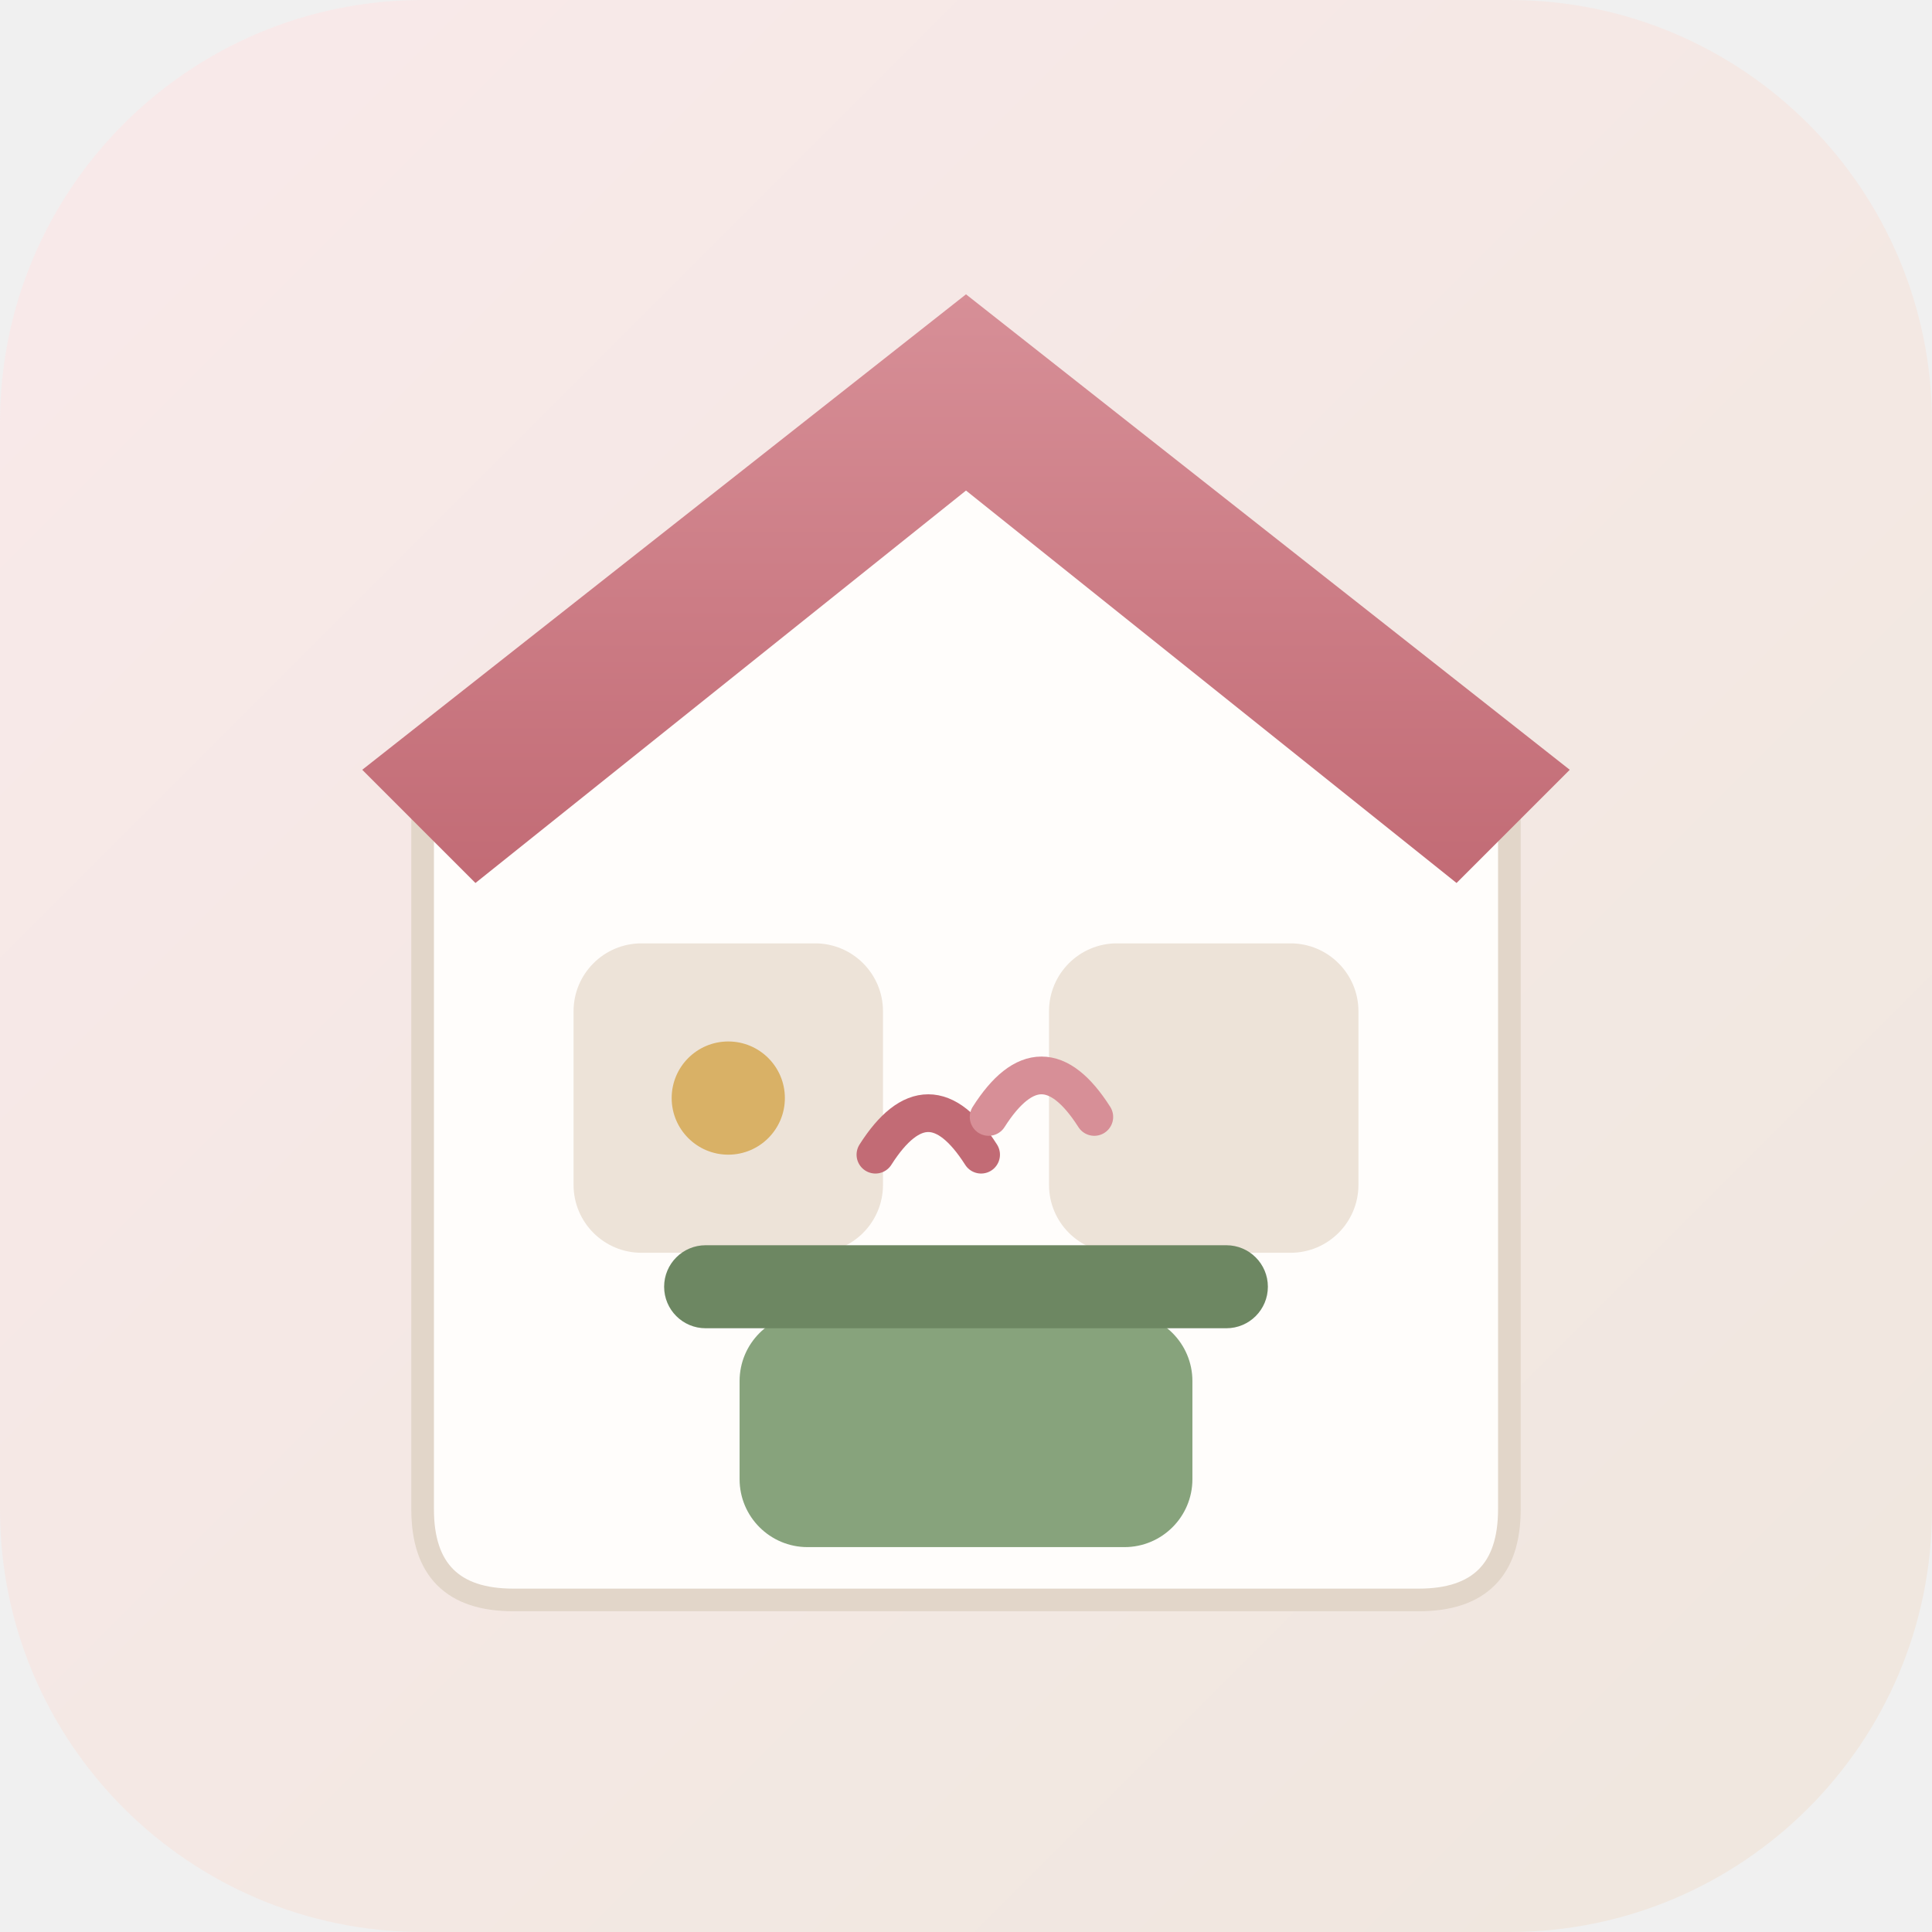
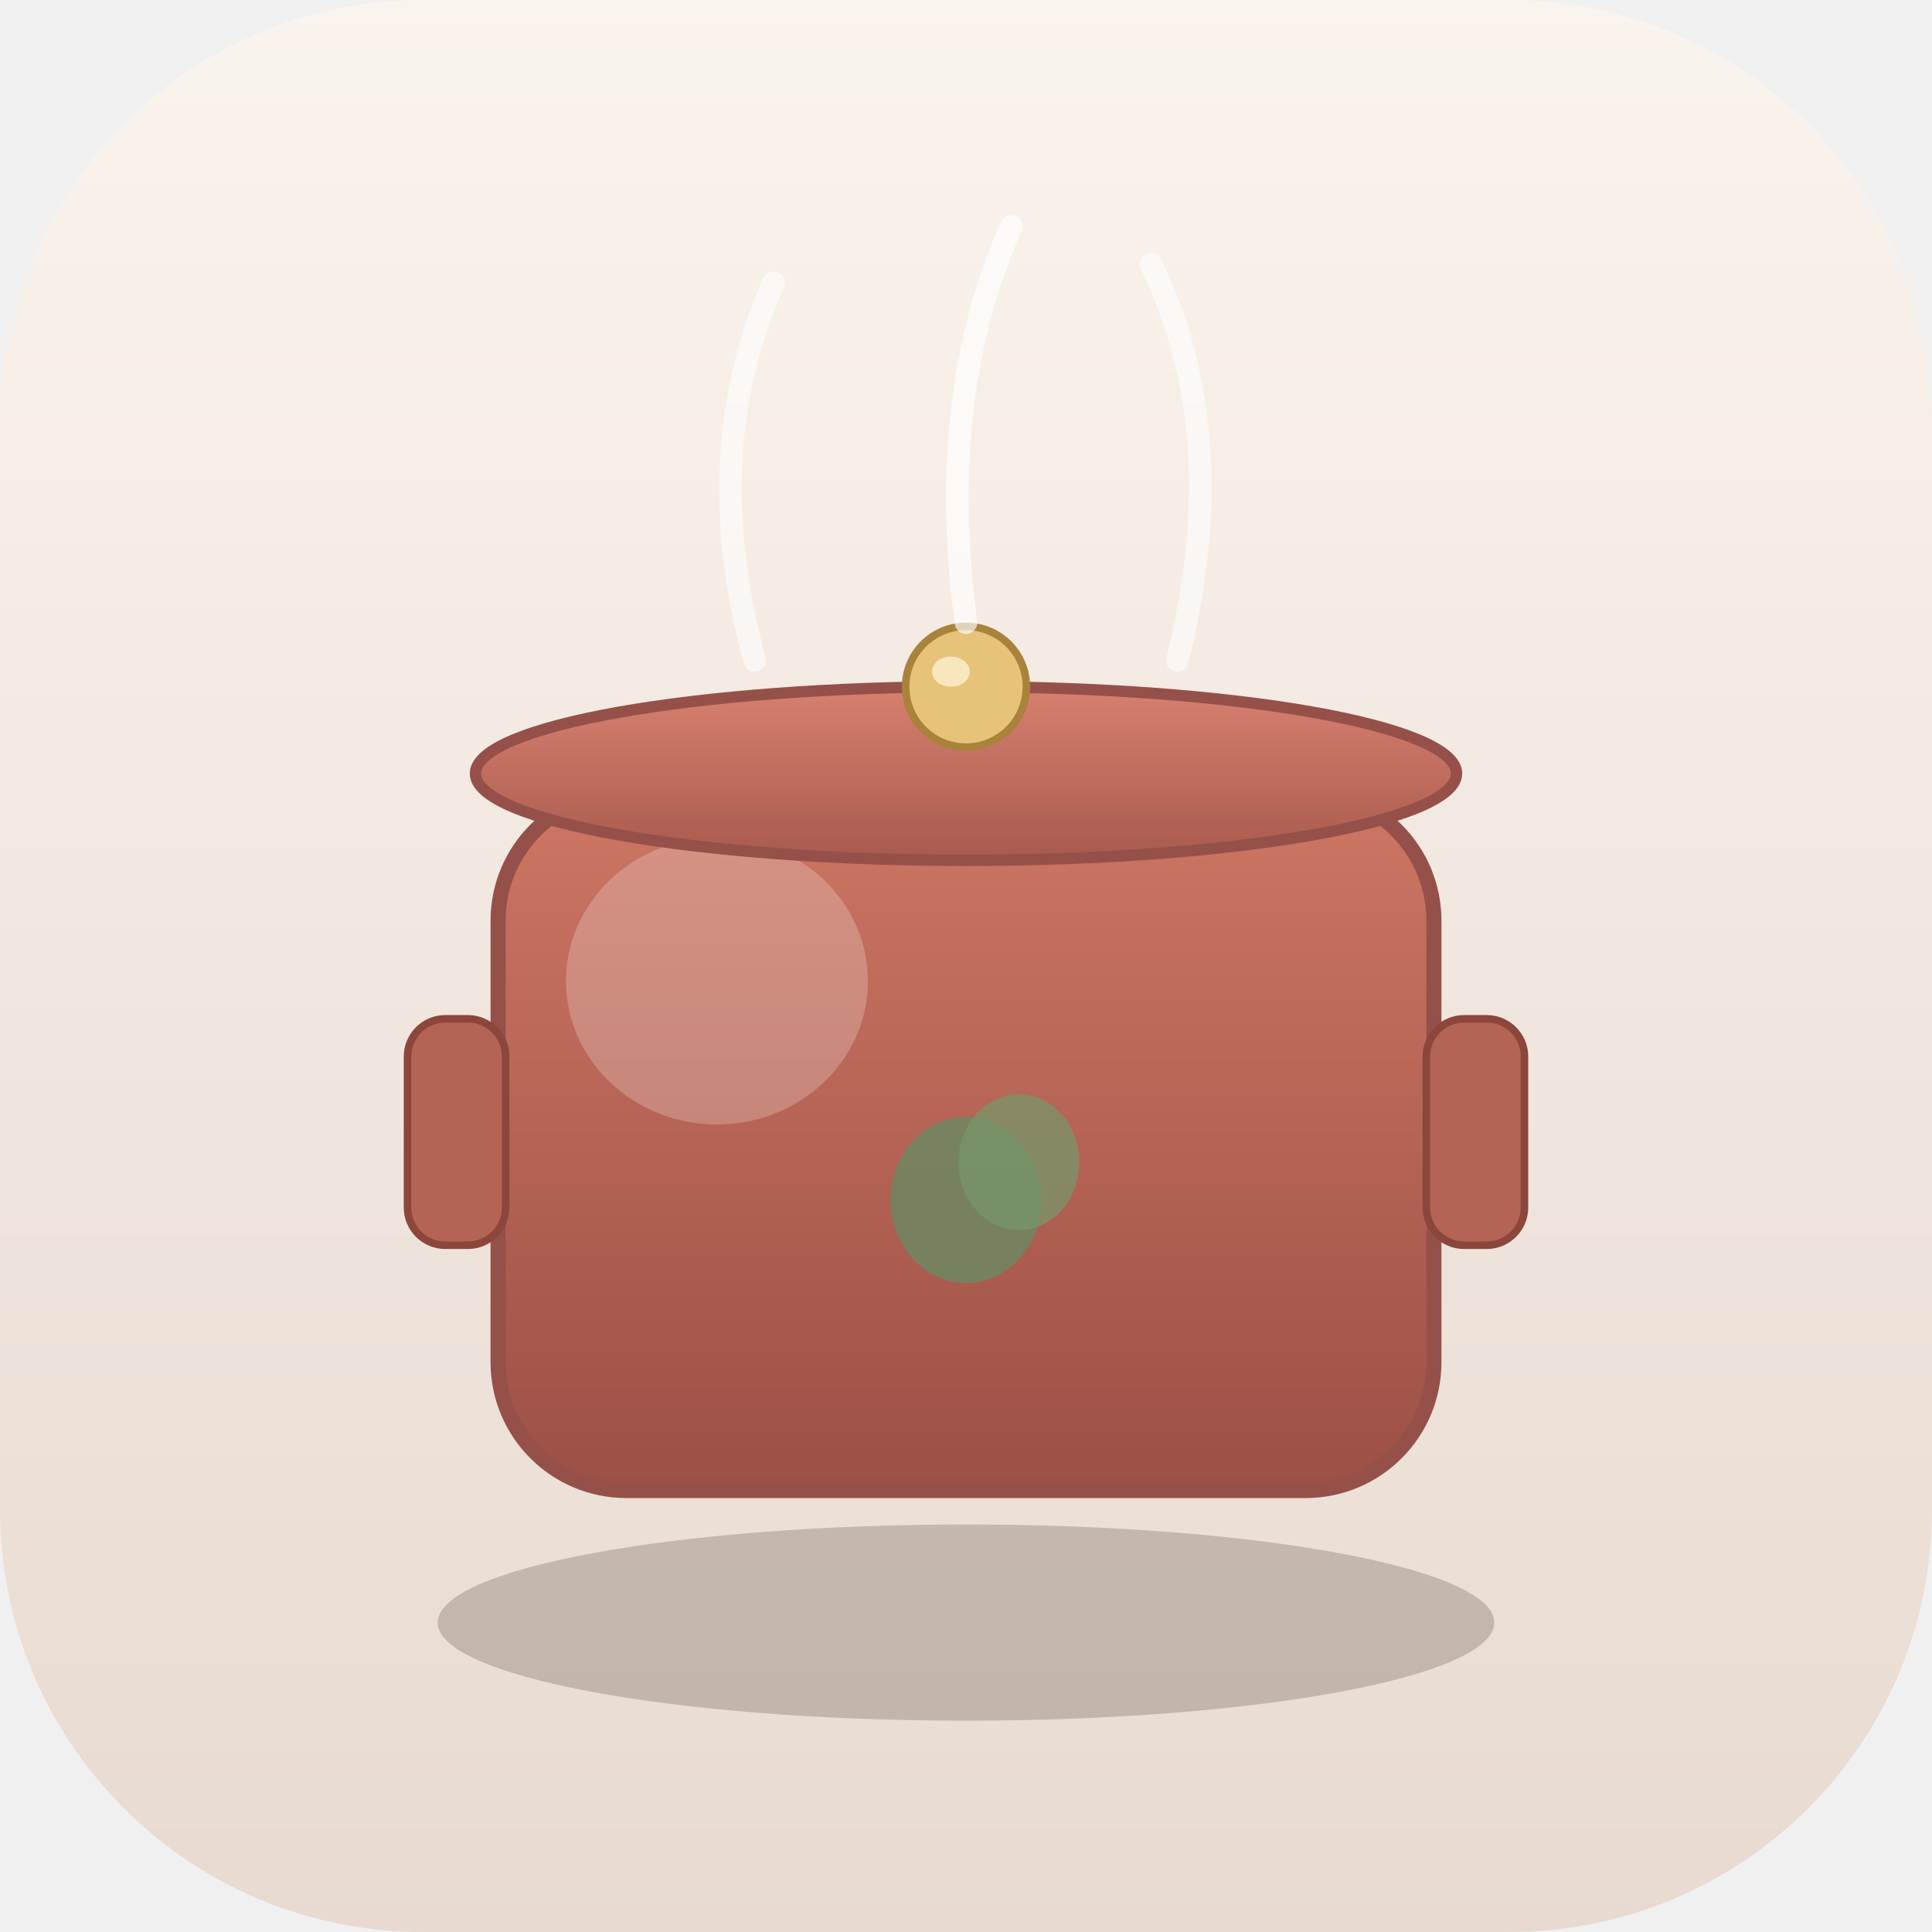
<svg xmlns="http://www.w3.org/2000/svg" viewBox="0 0 512 512" width="512" height="512">
  <defs>
-     <linearGradient id="bg" x1="0" y1="0" x2="1" y2="1">
-       <stop offset="0" stop-color="#F9E9EA" />
-       <stop offset="1" stop-color="#EFE7DE" />
+     <linearGradient id="bg" x1="0" y1="0" x2="0" y2="1">
+       <stop offset="0" stop-color="#FAF4EE" />
+       <stop offset="1" stop-color="#E8DAD0" />
    </linearGradient>
-     <linearGradient id="roof" x1="0" y1="0" x2="0" y2="1">
-       <stop offset="0" stop-color="#D78F97" />
-       <stop offset="1" stop-color="#C26B75" />
+     <linearGradient id="body" x1="0" y1="0" x2="0" y2="1">
+       <stop offset="0" stop-color="#CD7663" />
+       <stop offset="1" stop-color="#9C5046" />
    </linearGradient>
+     <linearGradient id="lid" x1="0" y1="0" x2="0" y2="1">
+       <stop offset="0" stop-color="#D7806F" />
+       <stop offset="1" stop-color="#A85A4E" />
+     </linearGradient>
+     <filter id="sh" x="-20%" y="-20%" width="140%" height="140%">
+       <feGaussianBlur in="SourceAlpha" stdDeviation="8" />
+       <feOffset dx="0" dy="6" />
+       <feComponentTransfer>
+         <feFuncA type="linear" slope="0.35" />
+       </feComponentTransfer>
+       <feMerge>
+         <feMergeNode />
+         <feMergeNode in="SourceGraphic" />
+       </feMerge>
+     </filter>
  </defs>
  <rect width="512" height="512" rx="112" fill="url(#bg)" />
-   <path d="M256 96 L400 210 L400 400 Q400 424 376 424 L136 424 Q112 424 112 400 L112 210 Z" fill="#FFFDFB" stroke="#E2D6C9" stroke-width="6" />
-   <path d="M256 78 L416 204 L386 234 L256 130 L126 234 L96 204 Z" fill="url(#roof)" />
-   <rect x="152" y="250" width="82" height="82" rx="18" fill="#EDE3D8" />
-   <rect x="278" y="250" width="82" height="82" rx="18" fill="#EDE3D8" />
-   <circle cx="193" cy="291" r="15" fill="#D9B166" />
-   <rect x="196" y="348" width="120" height="62" rx="18" fill="#87A37C" />
-   <rect x="176" y="330" width="160" height="22" rx="11" fill="#6D8762" />
-   <path d="M232 306 q14 -22 28 0" stroke="#C26B75" stroke-width="10" fill="none" stroke-linecap="round" />
-   <path d="M262 296 q14 -22 28 0" stroke="#D78F97" stroke-width="10" fill="none" stroke-linecap="round" />
+   <ellipse cx="256" cy="430" rx="140" ry="26" fill="#3c2820" opacity="0.22" />
+   <rect x="132" y="210" width="248" height="185" rx="34" fill="url(#body)" stroke="#96504a" stroke-width="4" />
+   <ellipse cx="190" cy="260" rx="40" ry="38" fill="#ffffff" opacity="0.22" />
+   <ellipse cx="256" cy="205" rx="130" ry="23" fill="url(#lid)" stroke="#96504a" stroke-width="3" />
+   <circle cx="256" cy="182" r="16" fill="#E6C378" stroke="#A9823C" stroke-width="2" />
+   <ellipse cx="252" cy="178" rx="5" ry="4" fill="#FFF5DC" opacity="0.7" />
+   <rect x="108" y="270" width="26" height="60" rx="10" fill="#B46455" stroke="#8C463C" stroke-width="2" />
+   <rect x="378" y="270" width="26" height="60" rx="10" fill="#B46455" stroke="#8C463C" stroke-width="2" />
+   <path d="M200 175 Q185 120 205 75" stroke="#ffffff" stroke-width="6" fill="none" stroke-linecap="round" opacity="0.55" />
+   <path d="M256 165 Q248 105 268 60" stroke="#ffffff" stroke-width="6" fill="none" stroke-linecap="round" opacity="0.65" />
+   <path d="M312 175 Q327 115 305 70" stroke="#ffffff" stroke-width="6" fill="none" stroke-linecap="round" opacity="0.55" />
+   <ellipse cx="256" cy="318" rx="20" ry="22" fill="#6D8762" opacity="0.85" />
+   <ellipse cx="270" cy="308" rx="16" ry="18" fill="#78966A" opacity="0.75" />
</svg>
